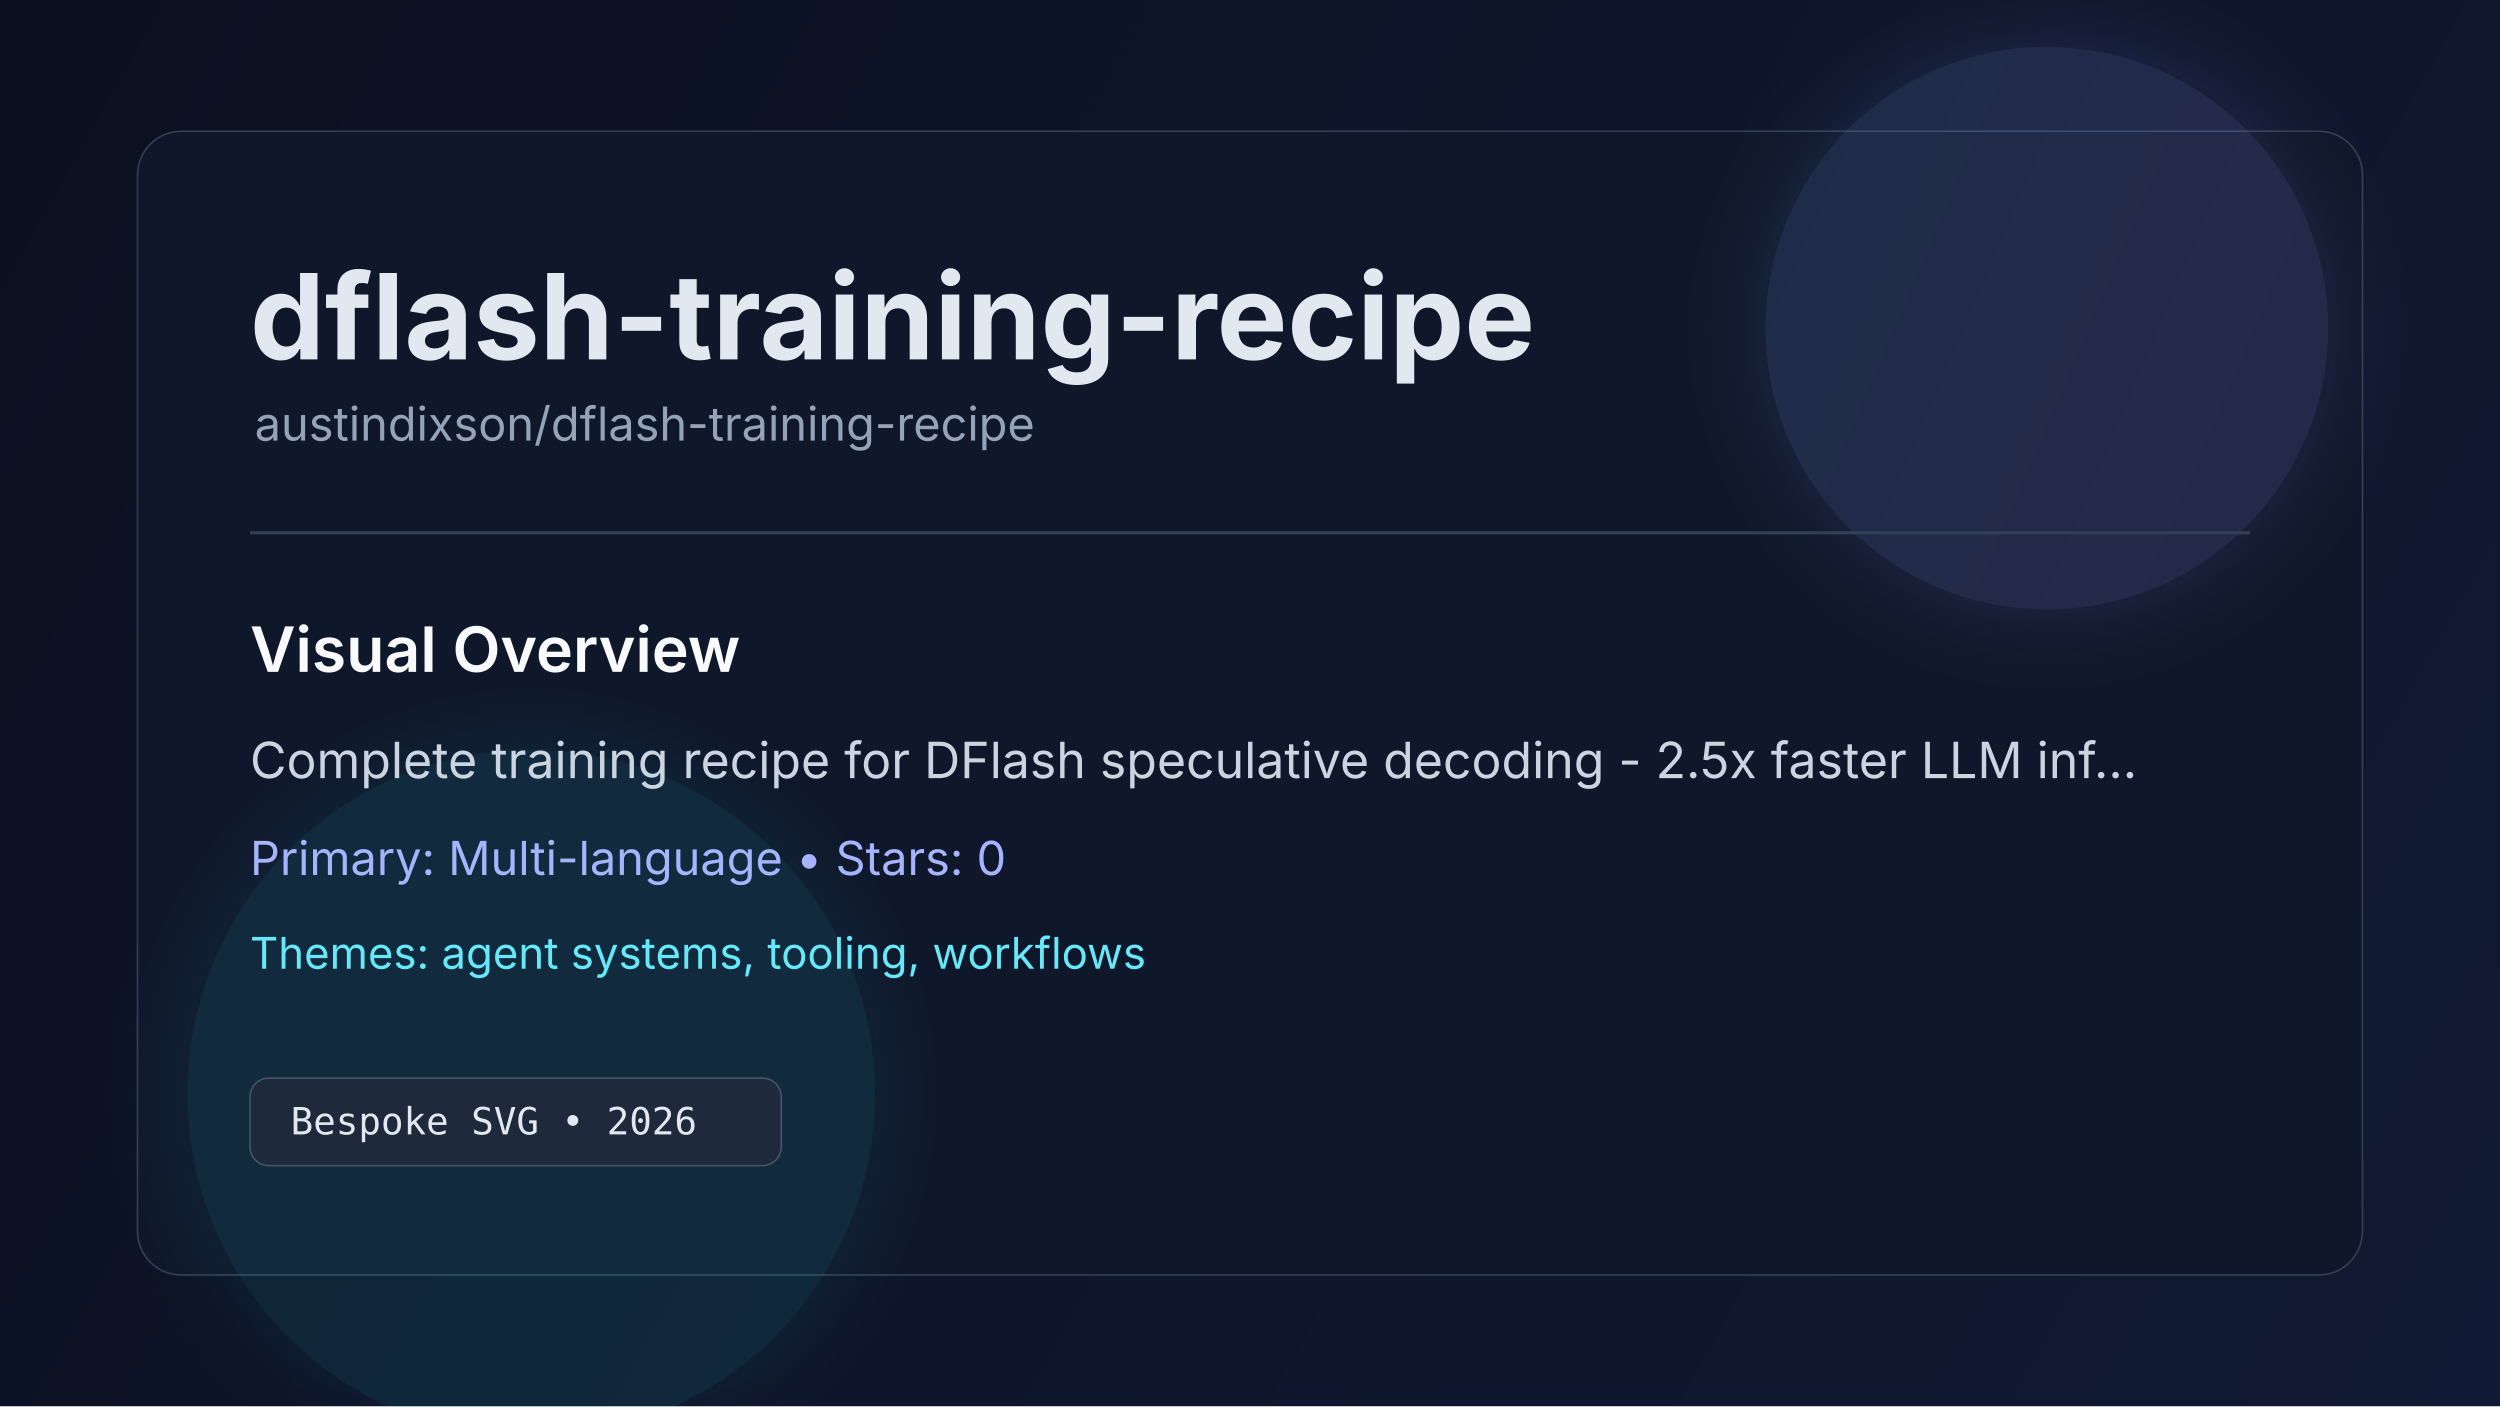
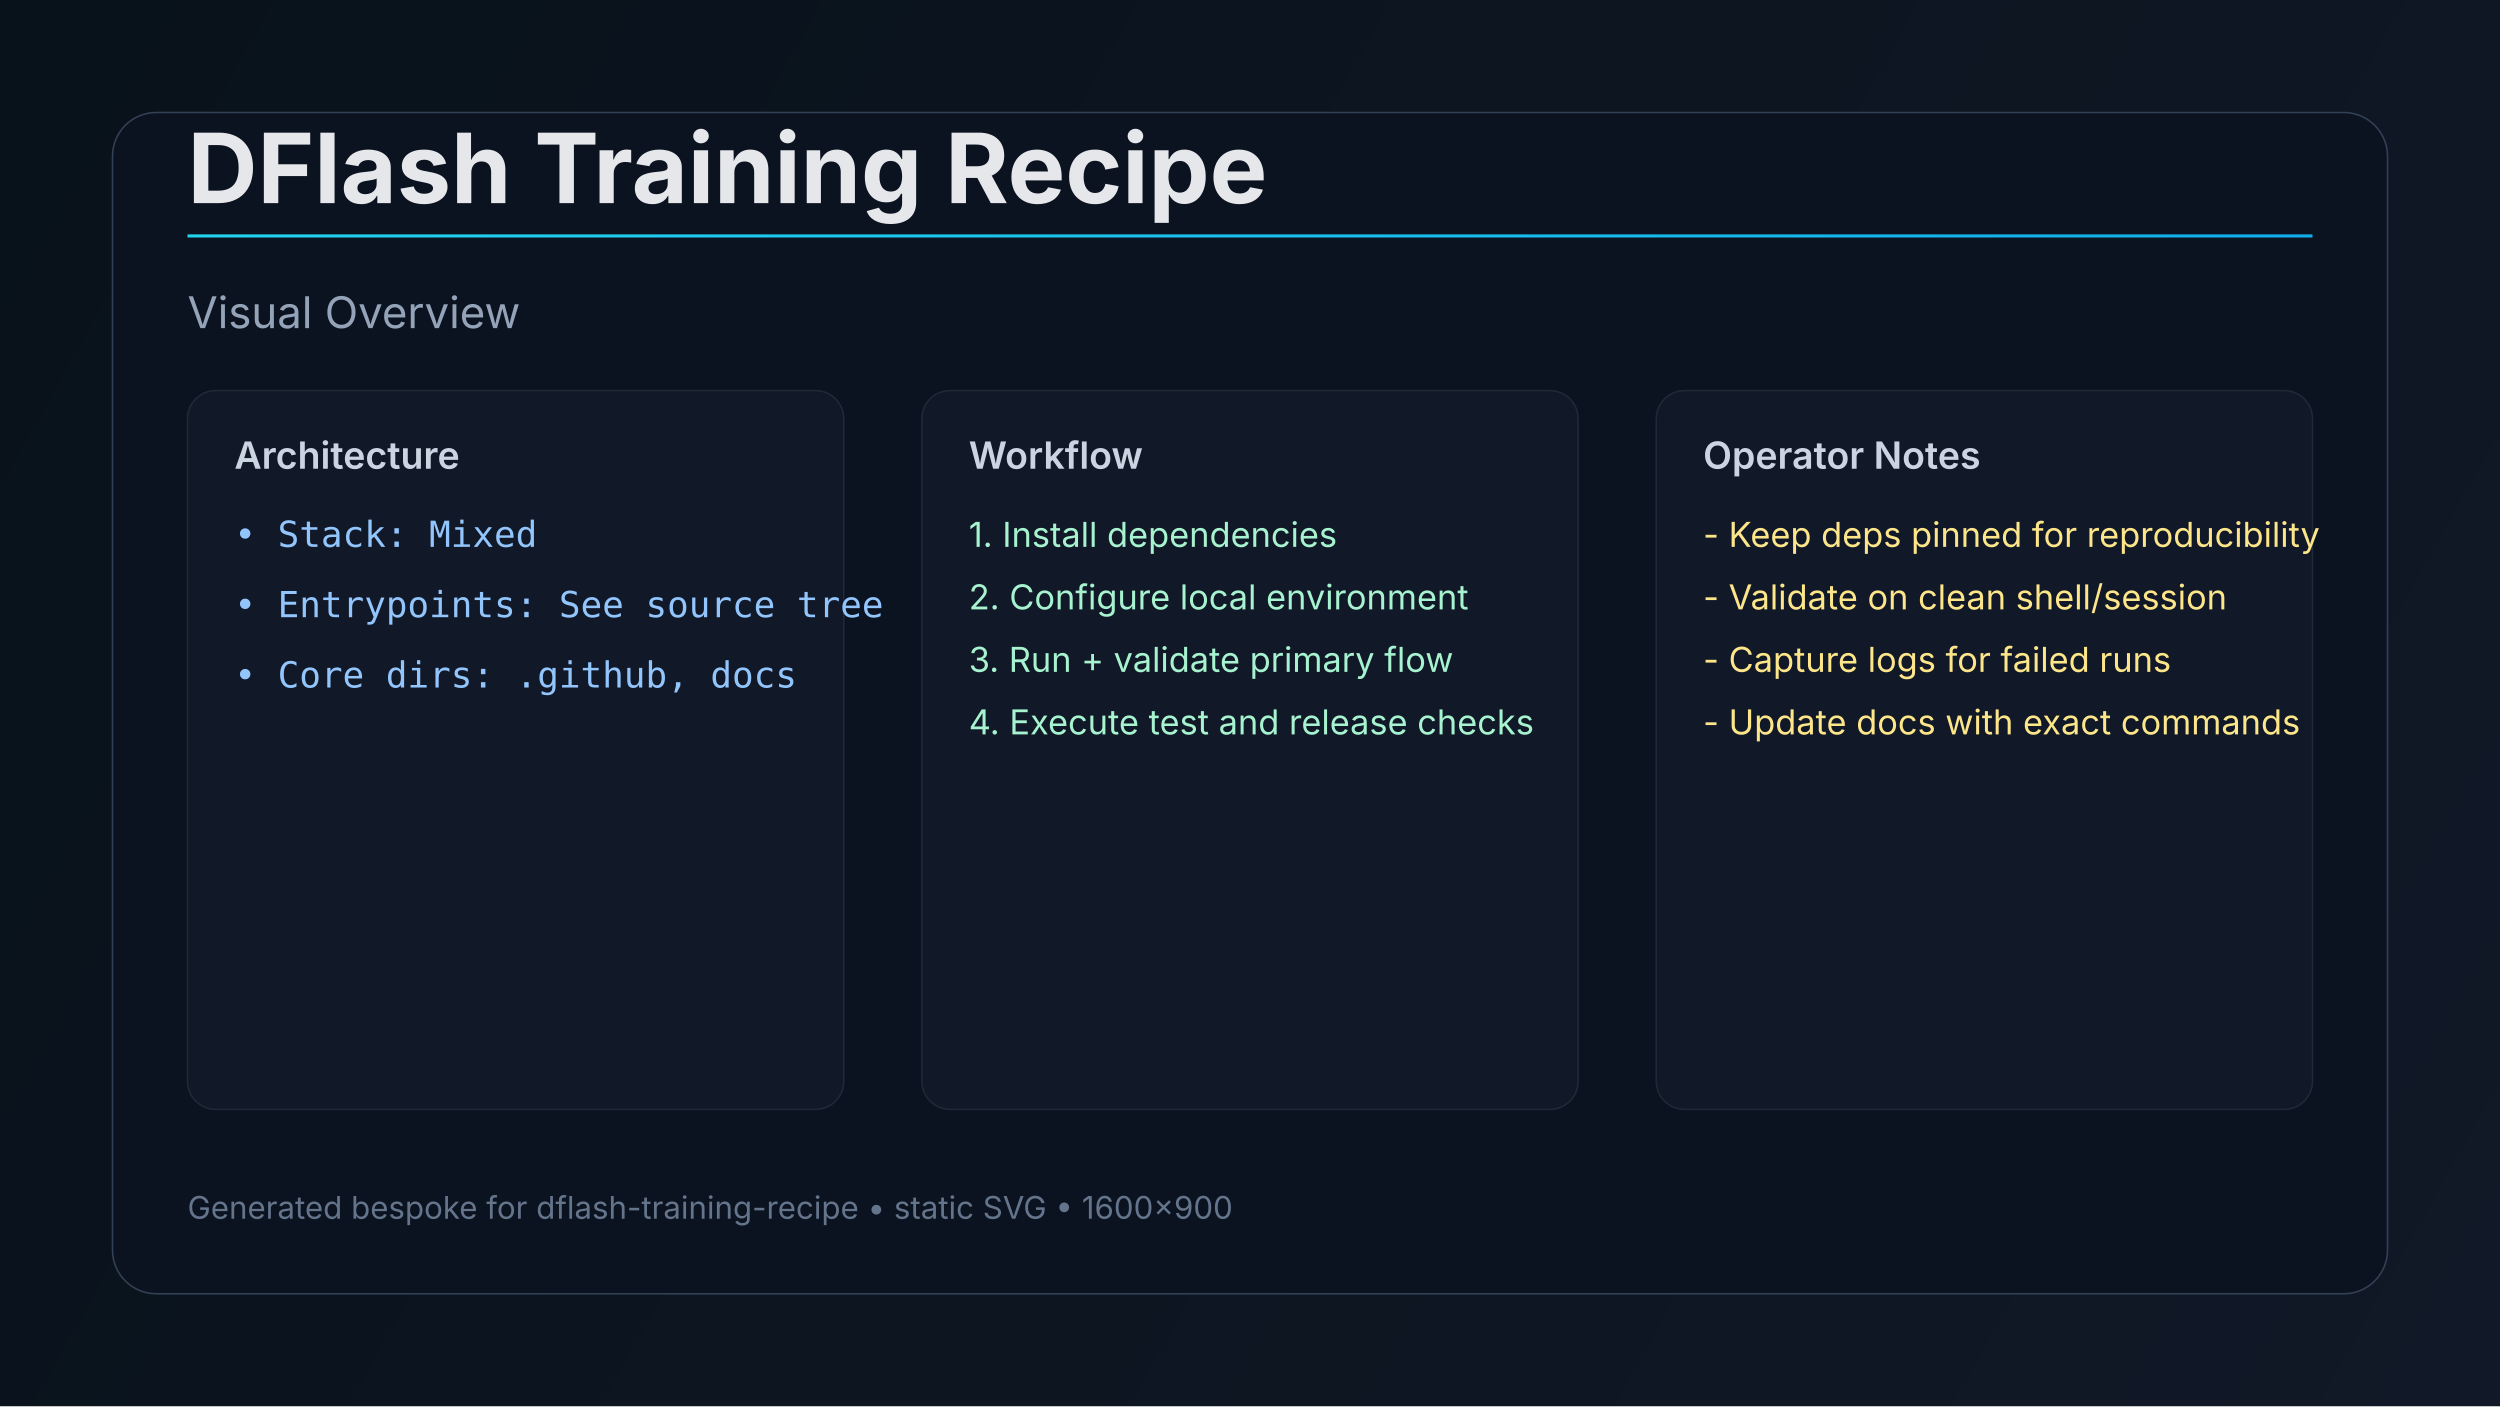
- <svg xmlns="http://www.w3.org/2000/svg" width="1600" height="900" viewBox="0 0 1600 900" fill="none" role="img" aria-label="dflash-training-recipe visual overview">
+ <svg xmlns="http://www.w3.org/2000/svg" width="1600" height="900" viewBox="0 0 1600 900" role="img" aria-label="dflash-training-recipe visual overview">
  <defs>
    <linearGradient id="bg" x1="0" y1="0" x2="1600" y2="900" gradientUnits="userSpaceOnUse">
-       <stop stop-color="#0B1020" />
-       <stop offset="1" stop-color="#111A34" />
+       <stop stop-color="#08121A" />
+       <stop offset="1" stop-color="#111827" />
    </linearGradient>
-     <linearGradient id="accent" x1="260" y1="220" x2="1340" y2="680" gradientUnits="userSpaceOnUse">
+     <linearGradient id="line" x1="120" y1="140" x2="1480" y2="760" gradientUnits="userSpaceOnUse">
      <stop stop-color="#22D3EE" />
-       <stop offset="1" stop-color="#A78BFA" />
+       <stop offset="1" stop-color="#0EA5E9" />
    </linearGradient>
-     <filter id="glow" x="-50%" y="-50%" width="200%" height="200%">
-       <feGaussianBlur stdDeviation="28" result="blur" />
-       <feMerge>
-         <feMergeNode in="blur" />
-         <feMergeNode in="SourceGraphic" />
-       </feMerge>
-     </filter>
  </defs>
  <rect width="1600" height="900" fill="url(#bg)" />
-   <rect x="88" y="84" width="1424" height="732" rx="28" fill="#0F172A" stroke="#334155" />
-   <circle cx="1310" cy="210" r="180" fill="url(#accent)" opacity="0.15" filter="url(#glow)" />
-   <circle cx="340" cy="700" r="220" fill="#22D3EE" opacity="0.10" filter="url(#glow)" />
-   <text x="160" y="230" fill="#E2E8F0" font-family="Inter, Segoe UI, Arial" font-size="76" font-weight="700">dflash-training-recipe</text>
-   <text x="163" y="282" fill="#94A3B8" font-family="Inter, Segoe UI, Arial" font-size="30">austindixson/dflash-training-recipe</text>
-   <rect x="160" y="340" width="1280" height="2" fill="#334155" />
-   <text x="160" y="430" fill="#F8FAFC" font-family="Inter, Segoe UI, Arial" font-size="40" font-weight="600">Visual Overview</text>
-   <text x="160" y="498" fill="#CBD5E1" font-family="Inter, Segoe UI, Arial" font-size="32">Complete training recipe for DFlash speculative decoding - 2.5x faster LLM inf…</text>
-   <text x="160" y="560" fill="#A5B4FC" font-family="Inter, Segoe UI, Arial" font-size="30">Primary: Multi-language   •   Stars: 0</text>
-   <text x="160" y="620" fill="#67E8F9" font-family="Inter, Segoe UI, Arial" font-size="28">Themes: agent systems, tooling, workflows</text>
-   <rect x="160" y="690" width="340" height="56" rx="12" fill="#1E293B" stroke="#475569" />
-   <text x="186" y="726" fill="#E2E8F0" font-family="JetBrains Mono, Menlo, monospace" font-size="24">Bespoke SVG • 2026</text>
+   <rect x="72" y="72" width="1456" height="756" rx="28" fill="#0B1220" stroke="#334155" />
+   <rect x="120" y="150" width="1360" height="2" fill="url(#line)" />
+   <text x="120" y="130" fill="#E5E7EB" font-size="62" font-family="Inter, Segoe UI, Arial" font-weight="700">DFlash Training Recipe</text>
+   <text x="120" y="210" fill="#94A3B8" font-size="28" font-family="Inter, Segoe UI, Arial">Visual Overview</text>
+   <rect x="120" y="250" width="420" height="460" rx="18" fill="#111827" stroke="#1F2937" />
+   <rect x="590" y="250" width="420" height="460" rx="18" fill="#111827" stroke="#1F2937" />
+   <rect x="1060" y="250" width="420" height="460" rx="18" fill="#111827" stroke="#1F2937" />
+   <text x="150" y="300" fill="#CBD5E1" font-size="24" font-family="Inter, Segoe UI, Arial" font-weight="600">Architecture</text>
+   <text x="620" y="300" fill="#CBD5E1" font-size="24" font-family="Inter, Segoe UI, Arial" font-weight="600">Workflow</text>
+   <text x="1090" y="300" fill="#CBD5E1" font-size="24" font-family="Inter, Segoe UI, Arial" font-weight="600">Operator Notes</text>
+   <text x="150" y="350" fill="#93C5FD" font-size="23" font-family="JetBrains Mono, Menlo, monospace">• Stack: Mixed</text>
+   <text x="150" y="395" fill="#93C5FD" font-size="23" font-family="JetBrains Mono, Menlo, monospace">• Entrypoints: See source tree</text>
+   <text x="150" y="440" fill="#93C5FD" font-size="23" font-family="JetBrains Mono, Menlo, monospace">• Core dirs: .github, docs</text>
+   <text x="620" y="350" fill="#A7F3D0" font-size="22" font-family="Inter, Segoe UI, Arial">1. Install dependencies</text>
+   <text x="620" y="390" fill="#A7F3D0" font-size="22" font-family="Inter, Segoe UI, Arial">2. Configure local environment</text>
+   <text x="620" y="430" fill="#A7F3D0" font-size="22" font-family="Inter, Segoe UI, Arial">3. Run + validate primary flow</text>
+   <text x="620" y="470" fill="#A7F3D0" font-size="22" font-family="Inter, Segoe UI, Arial">4. Execute test and release checks</text>
+   <text x="1090" y="350" fill="#FDE68A" font-size="22" font-family="Inter, Segoe UI, Arial">- Keep deps pinned for reproducibility</text>
+   <text x="1090" y="390" fill="#FDE68A" font-size="22" font-family="Inter, Segoe UI, Arial">- Validate on clean shell/session</text>
+   <text x="1090" y="430" fill="#FDE68A" font-size="22" font-family="Inter, Segoe UI, Arial">- Capture logs for failed runs</text>
+   <text x="1090" y="470" fill="#FDE68A" font-size="22" font-family="Inter, Segoe UI, Arial">- Update docs with exact commands</text>
+   <text x="120" y="780" fill="#64748B" font-size="20" font-family="Inter, Segoe UI, Arial">Generated bespoke for dflash-training-recipe • static SVG • 1600×900</text>
</svg>
